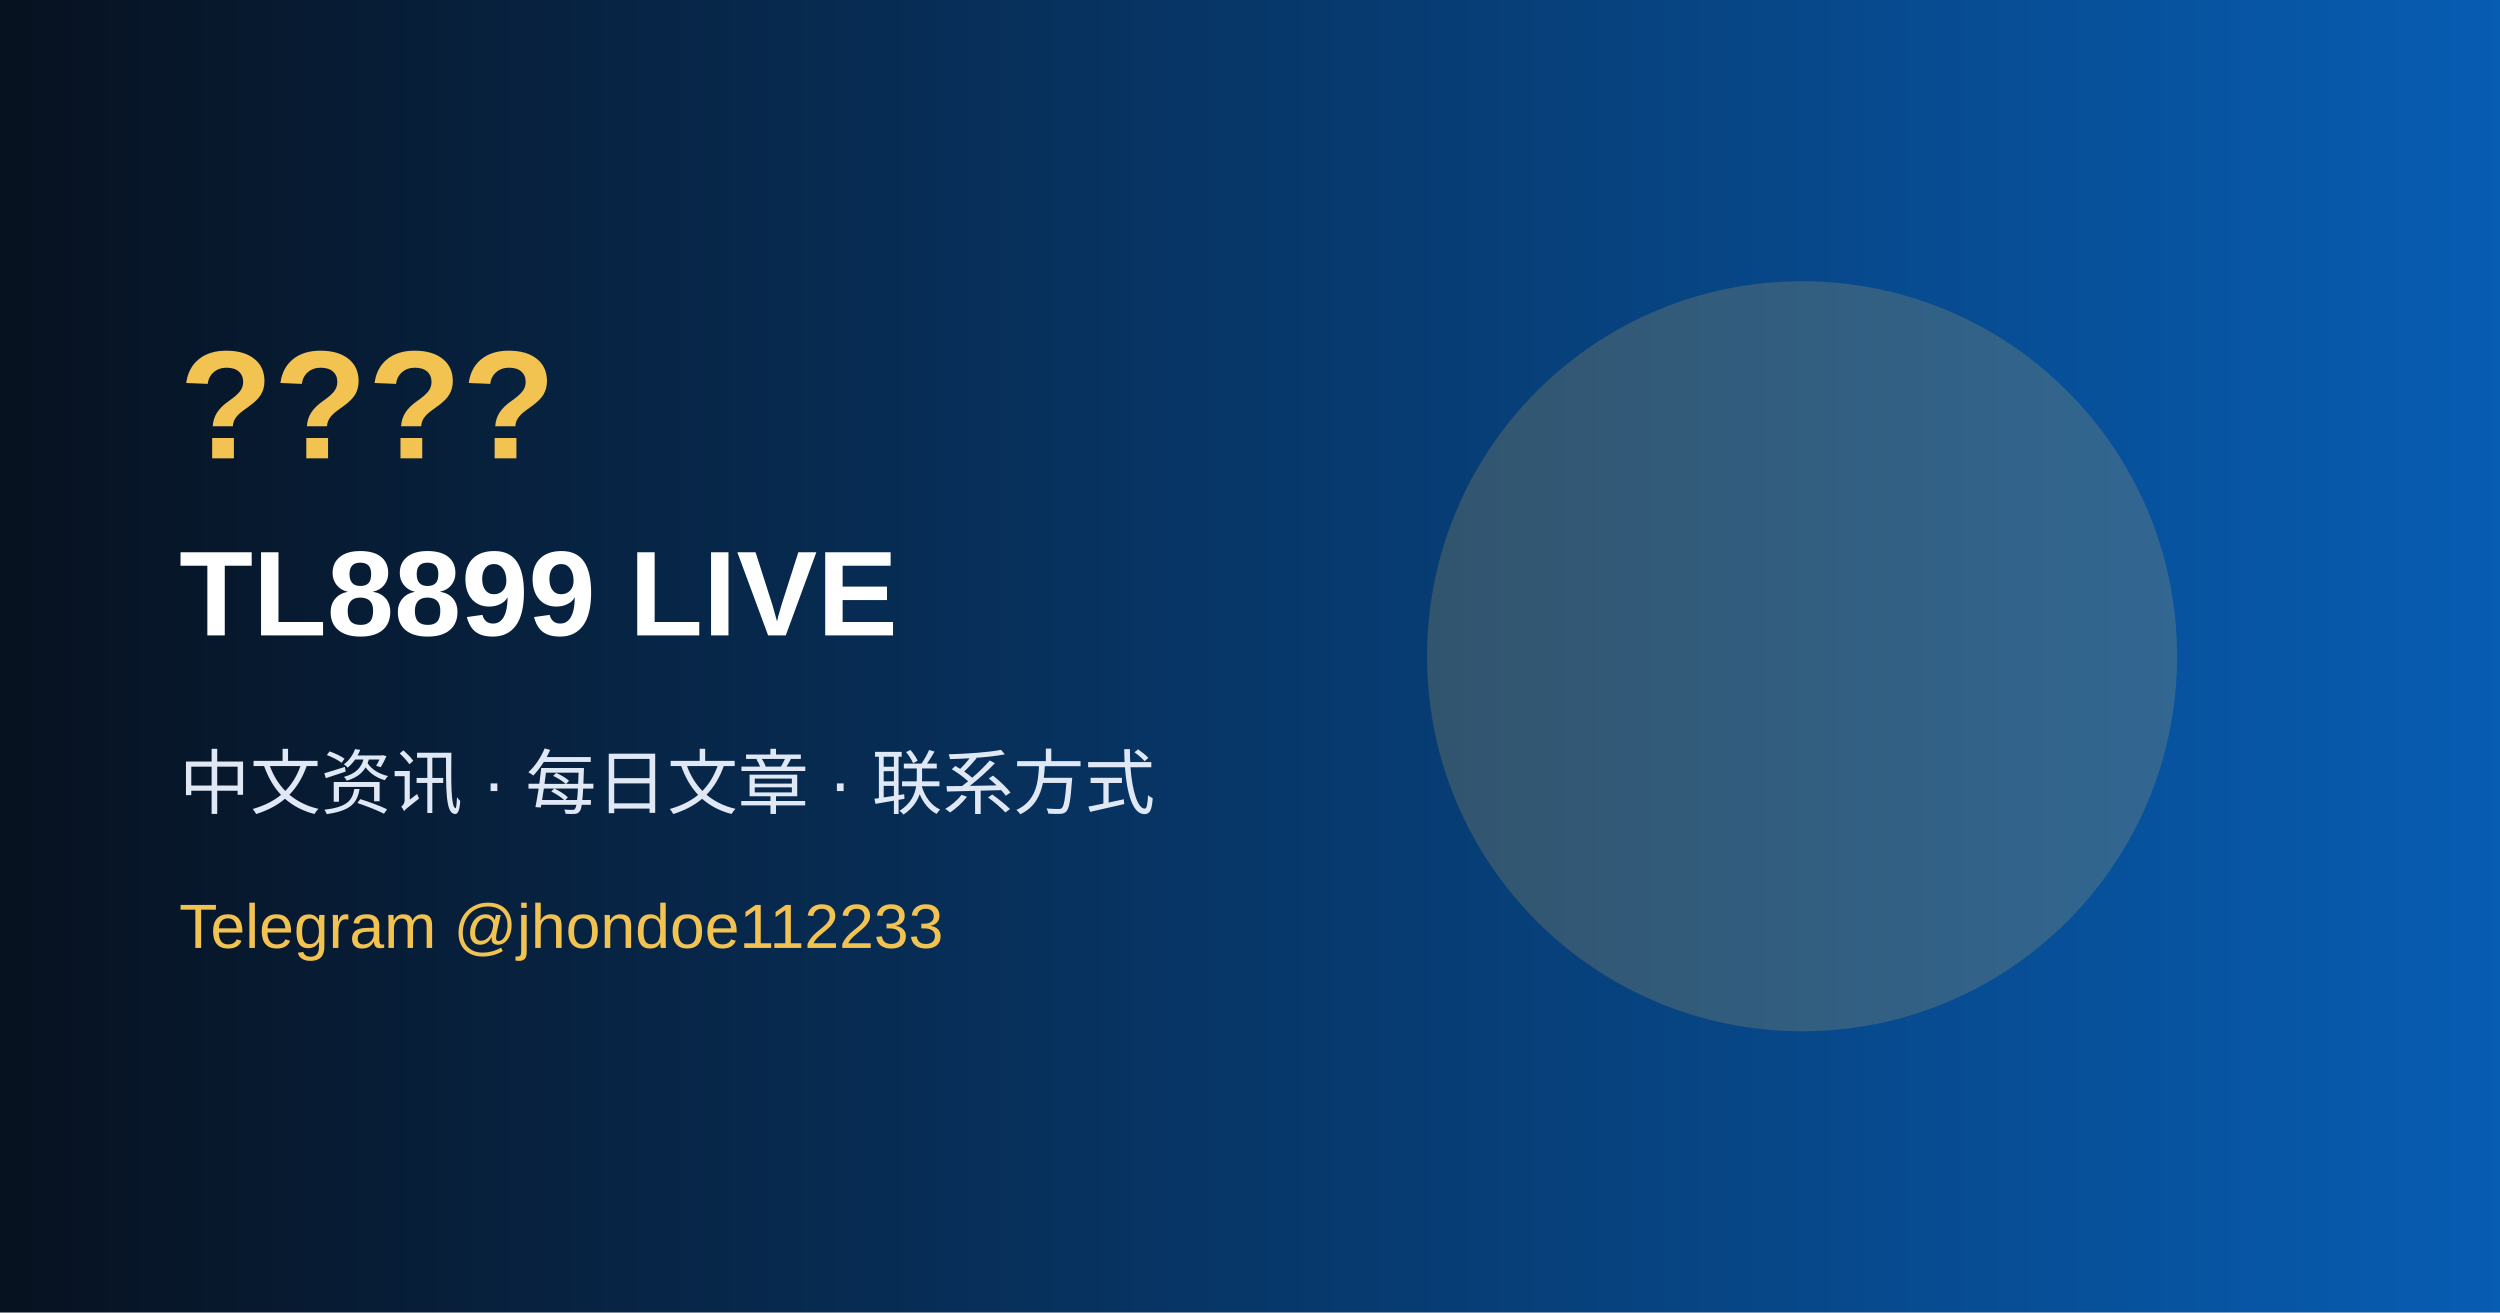
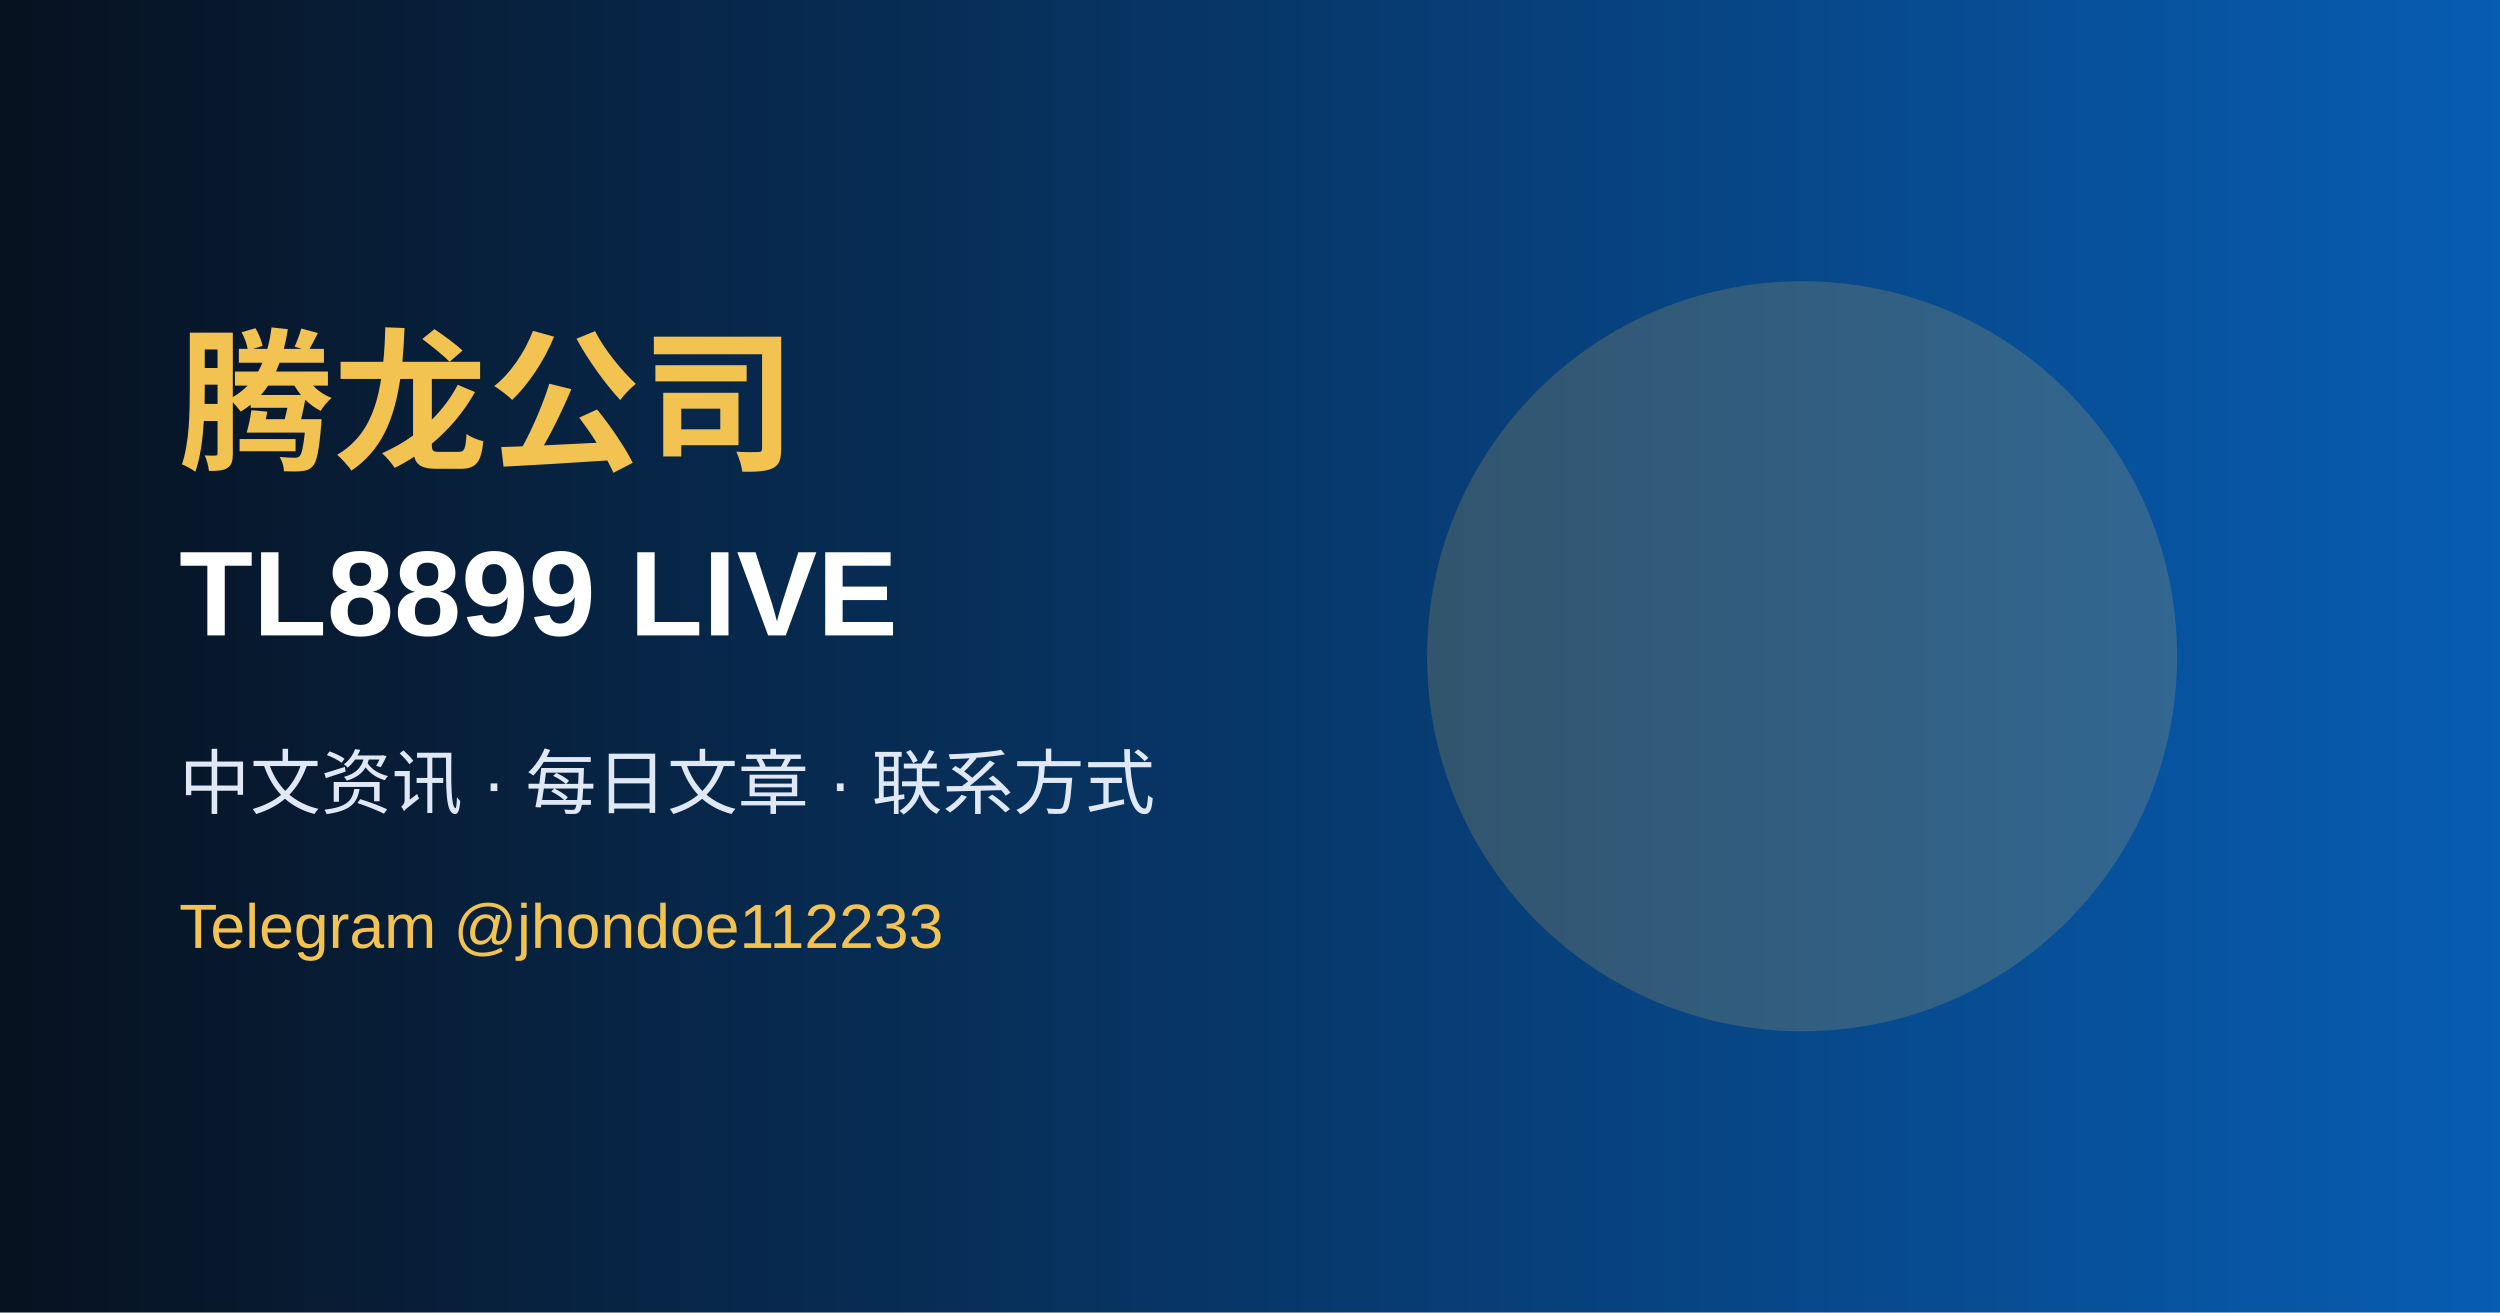
<svg xmlns="http://www.w3.org/2000/svg" width="1200" height="630" viewBox="0 0 1200 630">
  <defs>
    <linearGradient id="g" x1="0" x2="1">
      <stop stop-color="#07111f" />
      <stop offset="1" stop-color="#075db3" />
    </linearGradient>
  </defs>
  <rect width="1200" height="630" fill="url(#g)" />
  <circle cx="865" cy="315" r="180" fill="#f3c351" opacity=".18" />
-   <text x="86" y="220" font-family="Microsoft YaHei, Arial" font-size="74" font-weight="900" fill="#f3c351">????</text>
+   <text x="86" y="220" font-family="Microsoft YaHei, Arial" font-size="74" font-weight="900" fill="#f3c351">腾龙公司</text>
  <text x="86" y="305" font-family="Arial" font-size="58" font-weight="900" fill="#fff">TL8899 LIVE</text>
  <text x="86" y="388" font-family="Microsoft YaHei, Arial" font-size="34" fill="#dfe8f4">中文资讯 · 每日文章 · 联系方式</text>
  <text x="86" y="455" font-family="Arial" font-size="30" fill="#f3c351">Telegram @jhondoe112233</text>
</svg>
